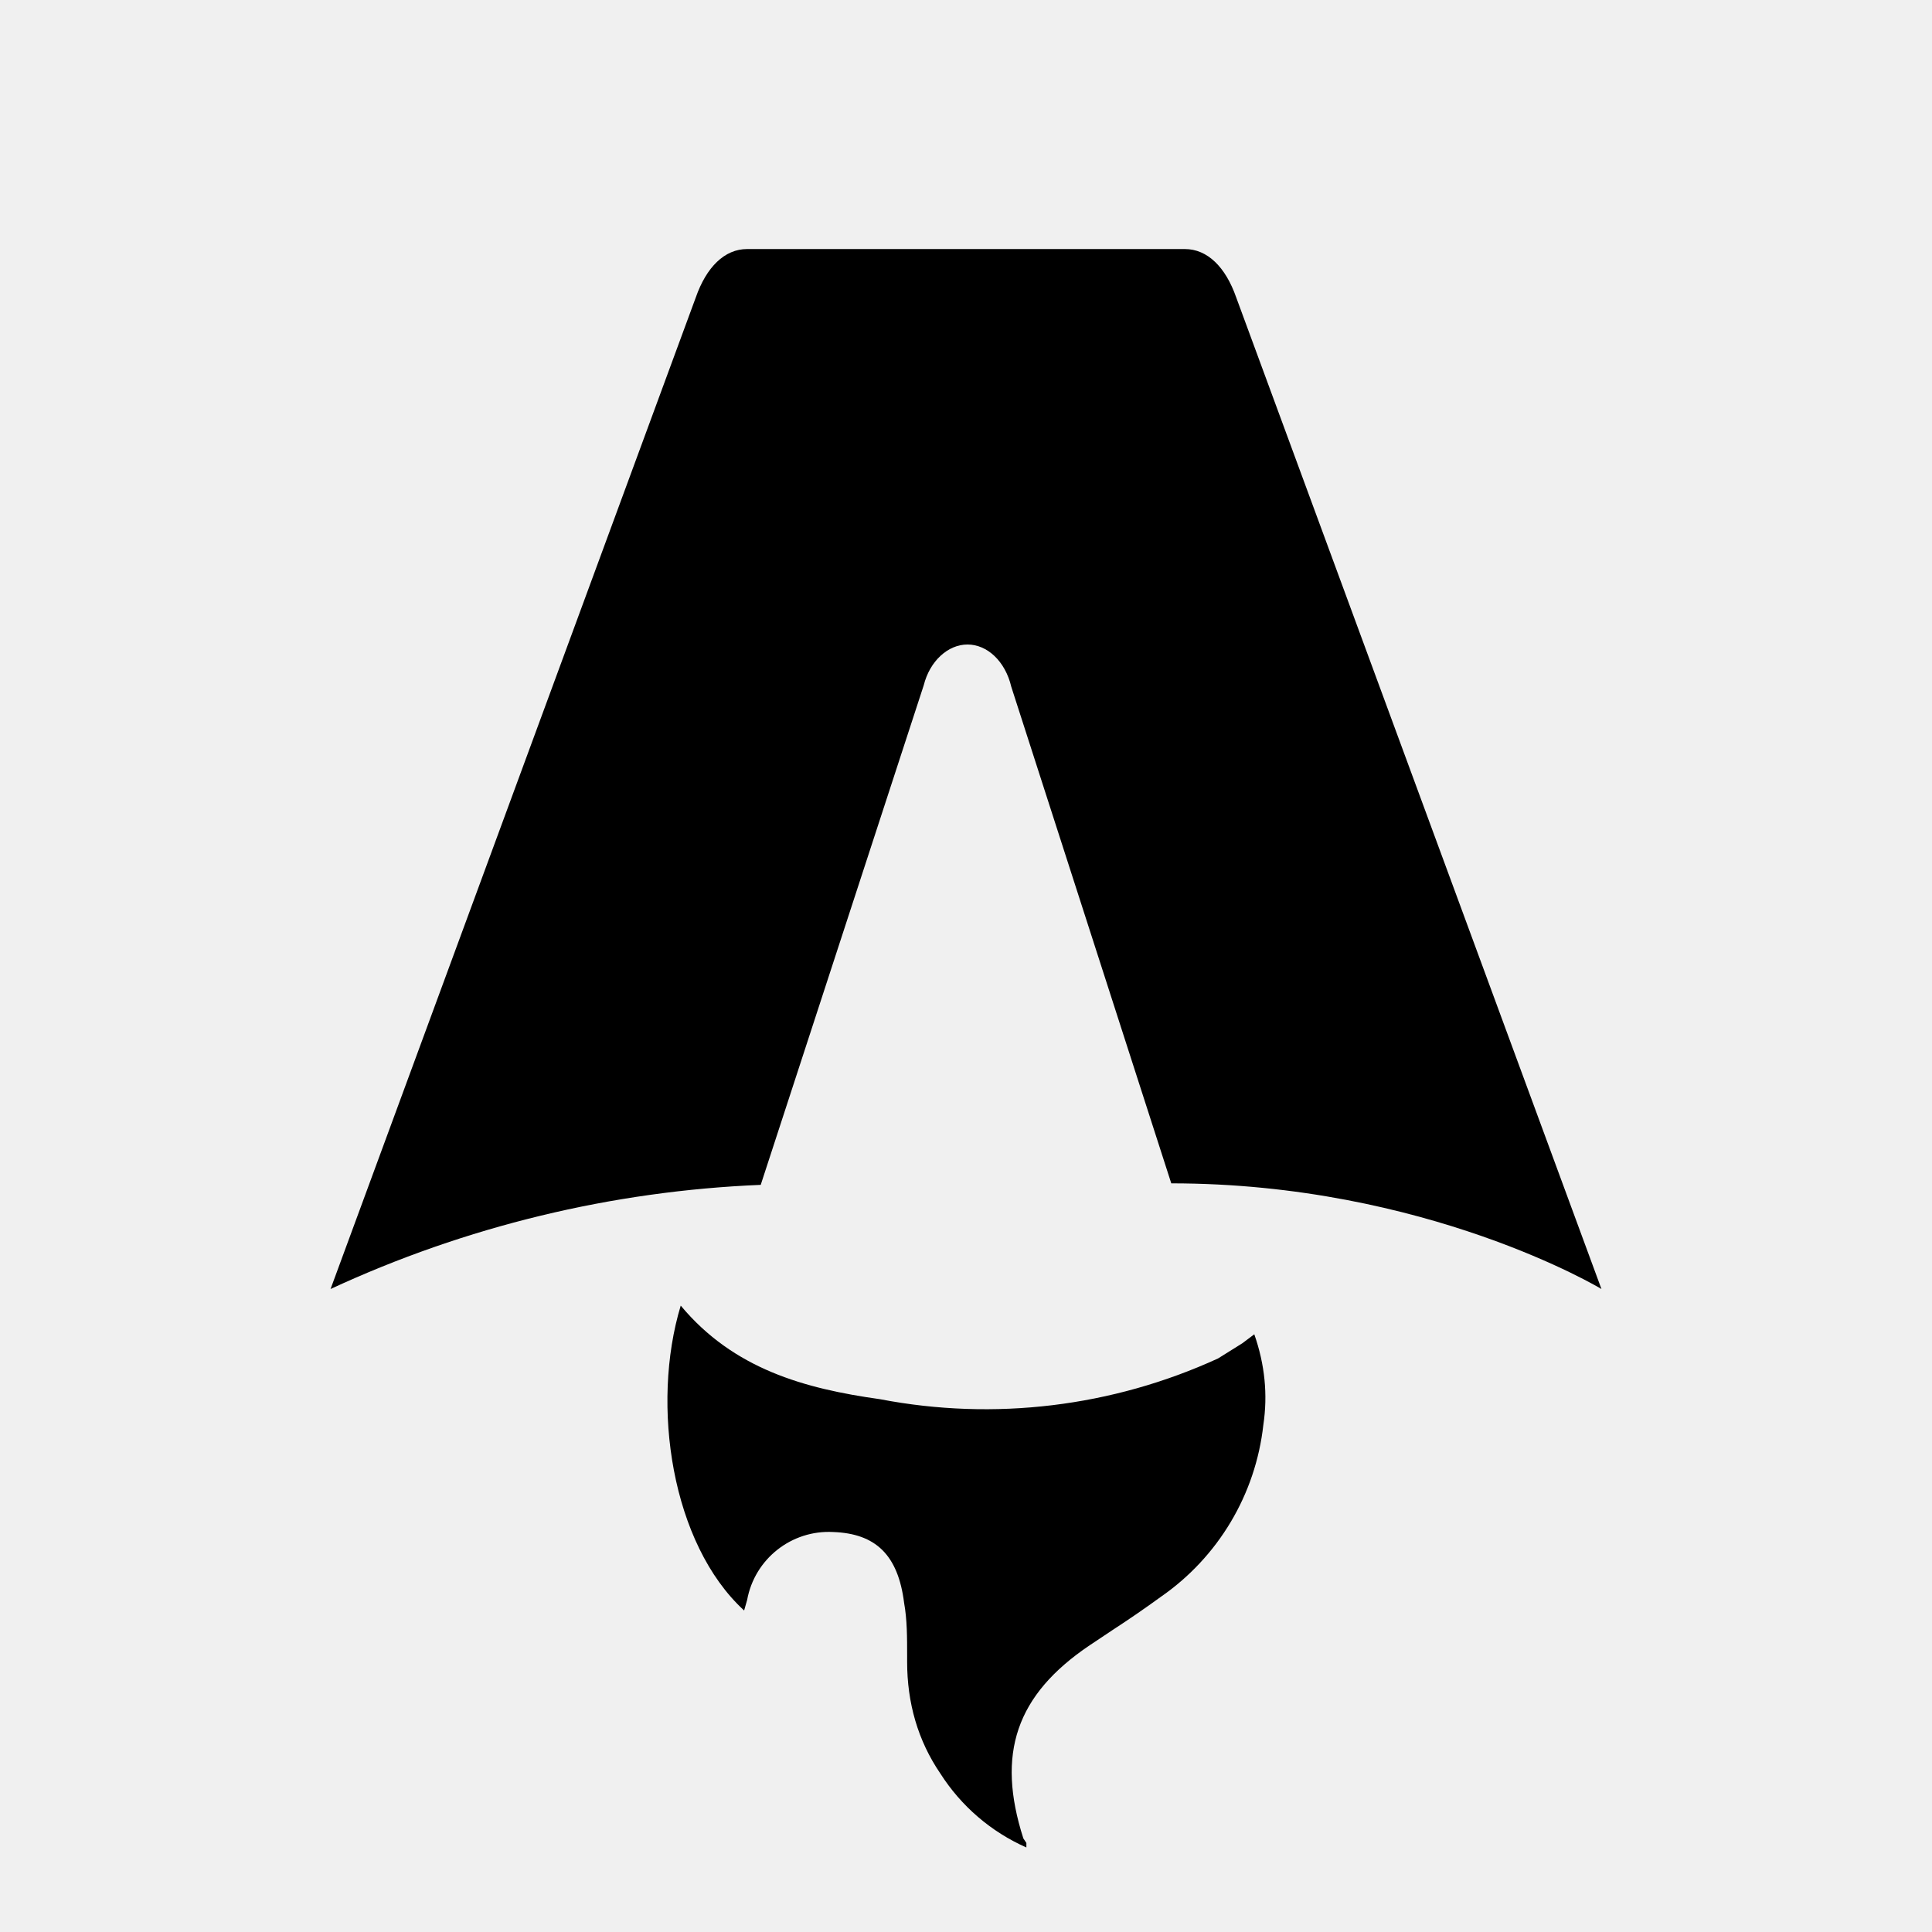
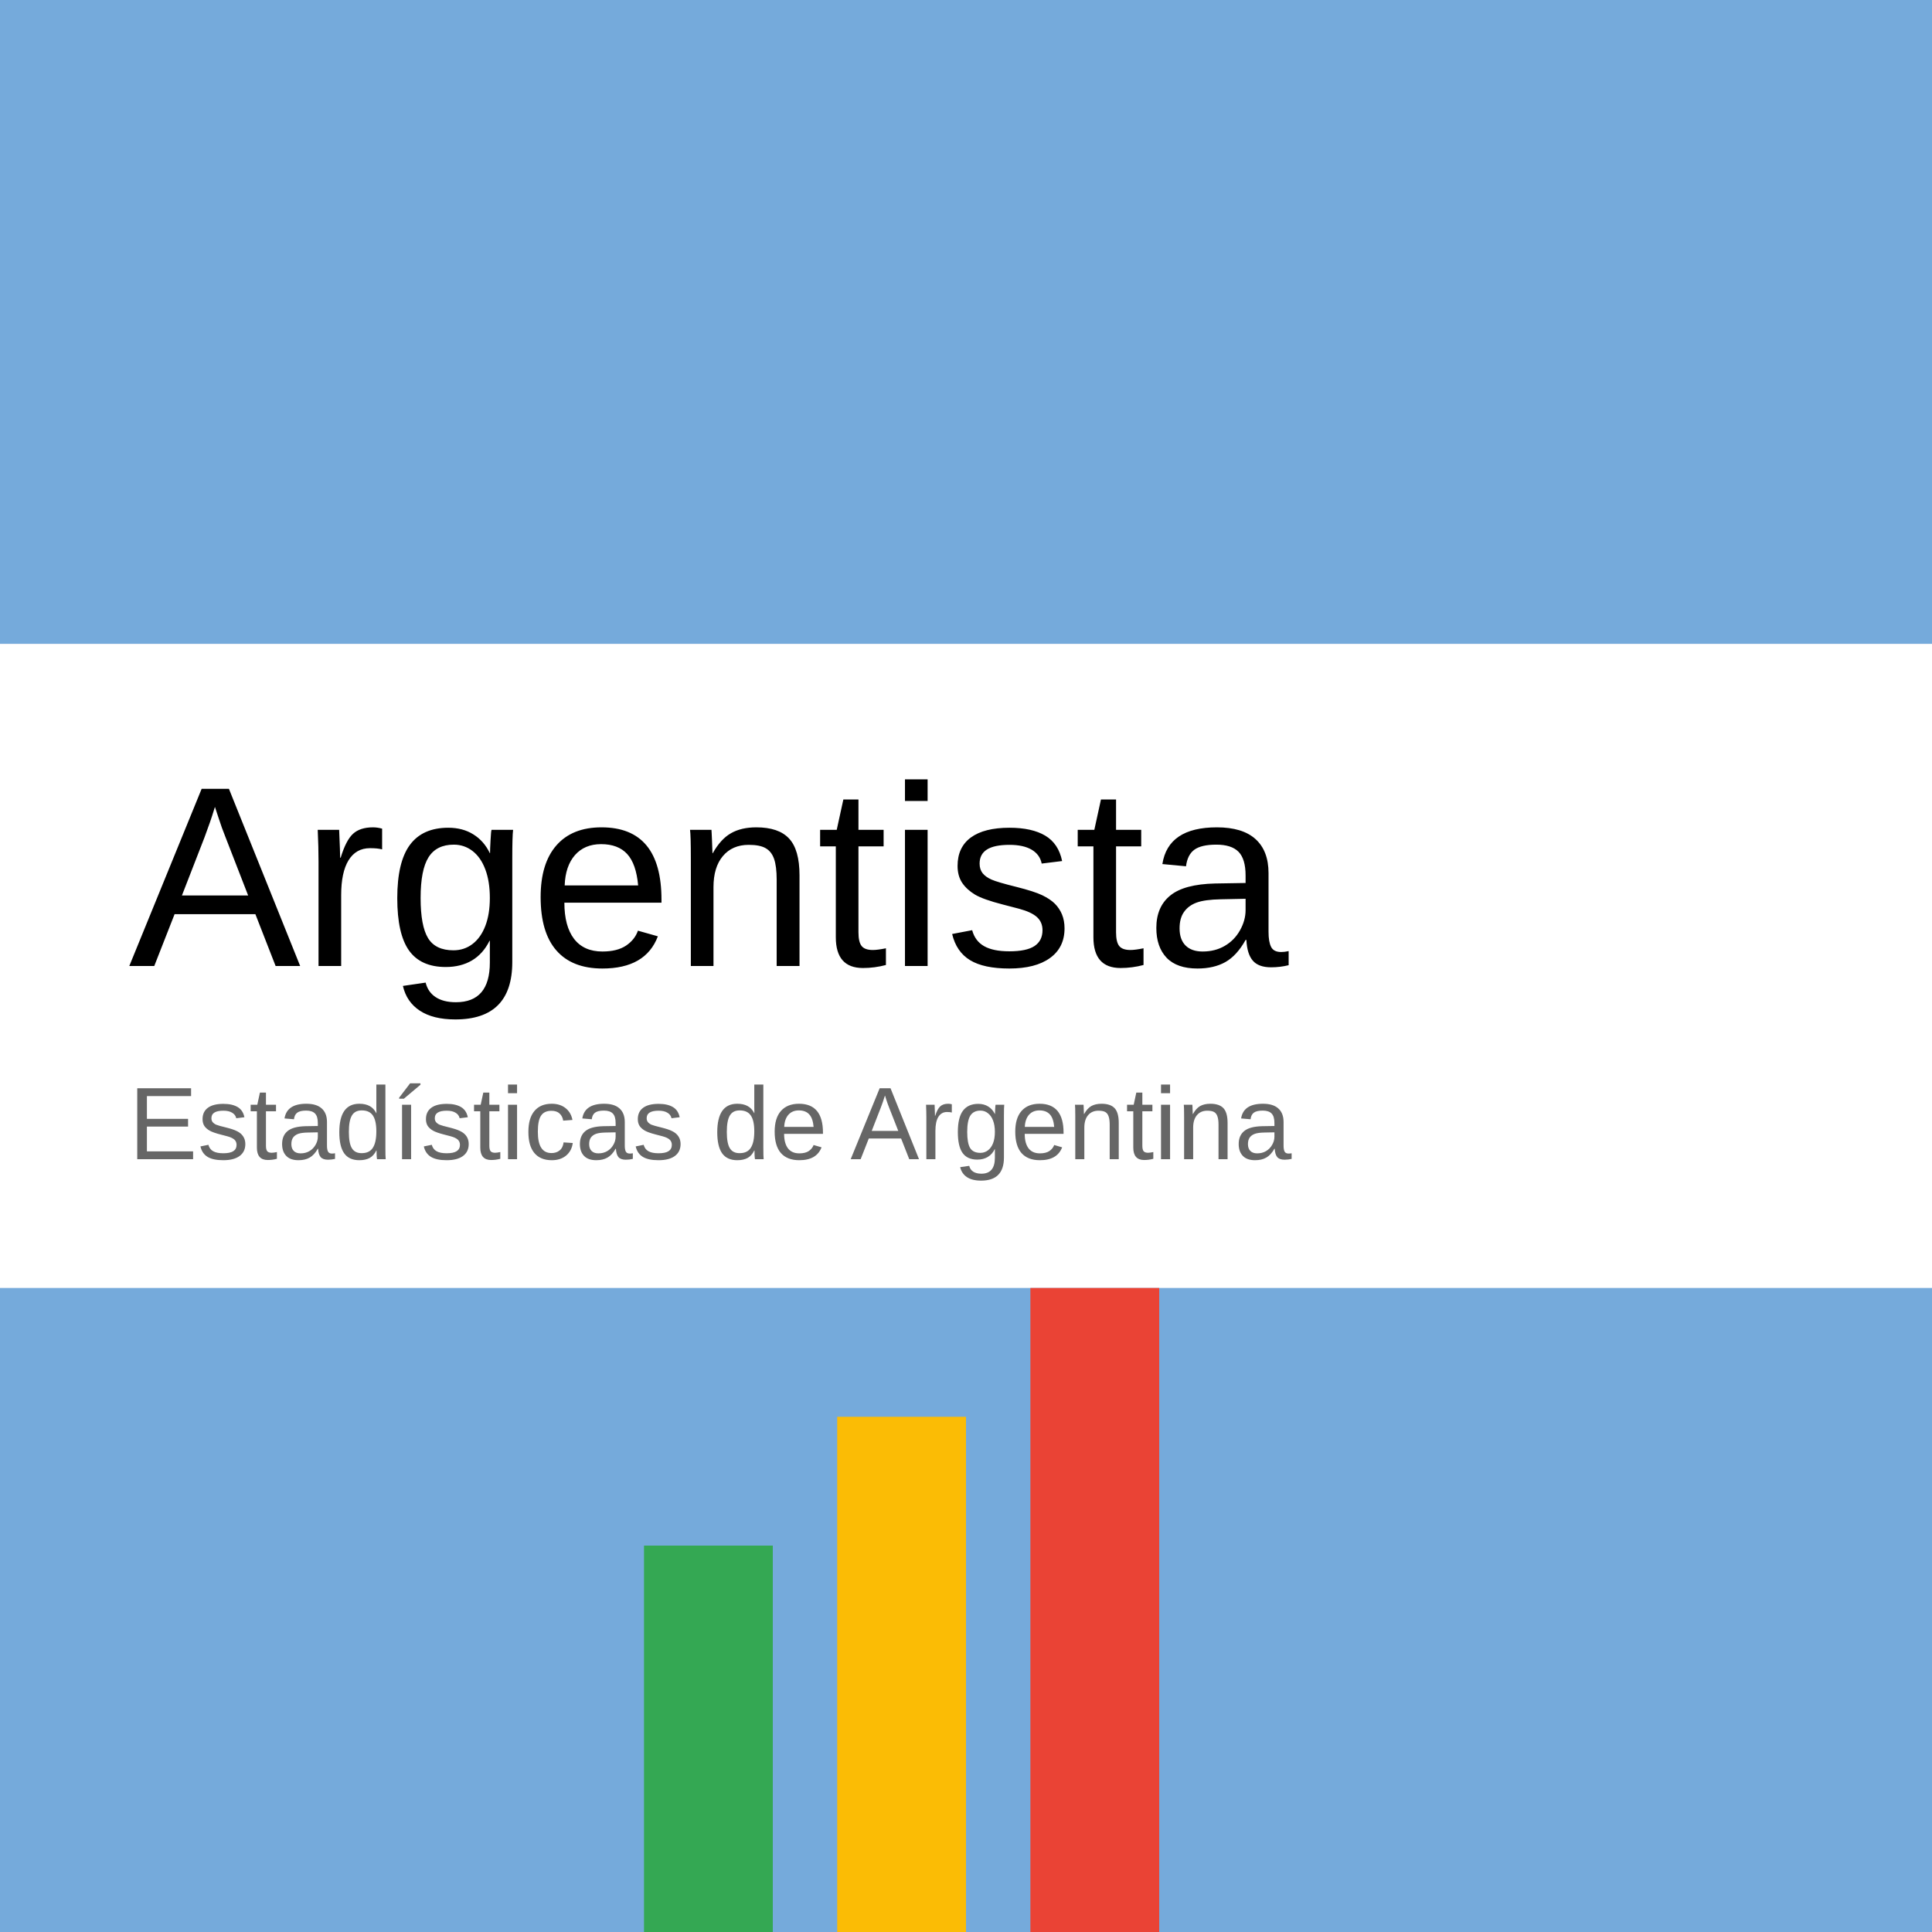
- <svg xmlns="http://www.w3.org/2000/svg" fill="none" viewBox="0 0 128 128">
-   <path d="M50.4 78.5a75.1 75.1 0 0 0-28.5 6.9l24.2-65.7c.7-2 1.9-3.2 3.4-3.2h29c1.5 0 2.7 1.2 3.4 3.2l24.2 65.7s-11.6-7-28.5-7L67 45.5c-.4-1.7-1.6-2.8-2.9-2.8-1.3 0-2.5 1.1-2.9 2.7L50.4 78.5Zm-1.1 28.2Zm-4.2-20.2c-2 6.6-.6 15.8 4.2 20.2a17.5 17.5 0 0 1 .2-.7 5.5 5.5 0 0 1 5.7-4.5c2.8.1 4.3 1.5 4.7 4.7.2 1.1.2 2.3.2 3.5v.4c0 2.7.7 5.2 2.2 7.4a13 13 0 0 0 5.7 4.9v-.3l-.2-.3c-1.8-5.6-.5-9.5 4.4-12.8l1.5-1a73 73 0 0 0 3.2-2.2 16 16 0 0 0 6.8-11.4c.3-2 .1-4-.6-6l-.8.6-1.6 1a37 37 0 0 1-22.4 2.7c-5-.7-9.7-2-13.2-6.2Z" />
-   <style>
-         path { fill: #000; }
-         @media (prefers-color-scheme: dark) {
-             path { fill: #FFF; }
-         }
-     </style>
+ <svg xmlns="http://www.w3.org/2000/svg" width="300" height="300">
+   <path fill="#75AADB" d="M0 0h300v100H0z" />
+   <path fill="#FFF" d="M0 100h300v100H0z" />
+   <path fill="#75AADB" d="M0 200h300v100H0z" />
+   <path fill="#34A853" d="M100 240h20v60h-20z" />
+   <path fill="#FBBC05" d="M130 220h20v80h-20z" />
+   <path fill="#EA4335" d="M160 200h20v100h-20z" />
+   <text x="20" y="150" font-size="40" font-family="Arial, sans-serif">Argentista</text>
+   <text x="20" y="180" fill="#666" font-size="16" font-family="Arial, sans-serif">Estadísticas de Argentina</text>
</svg>
